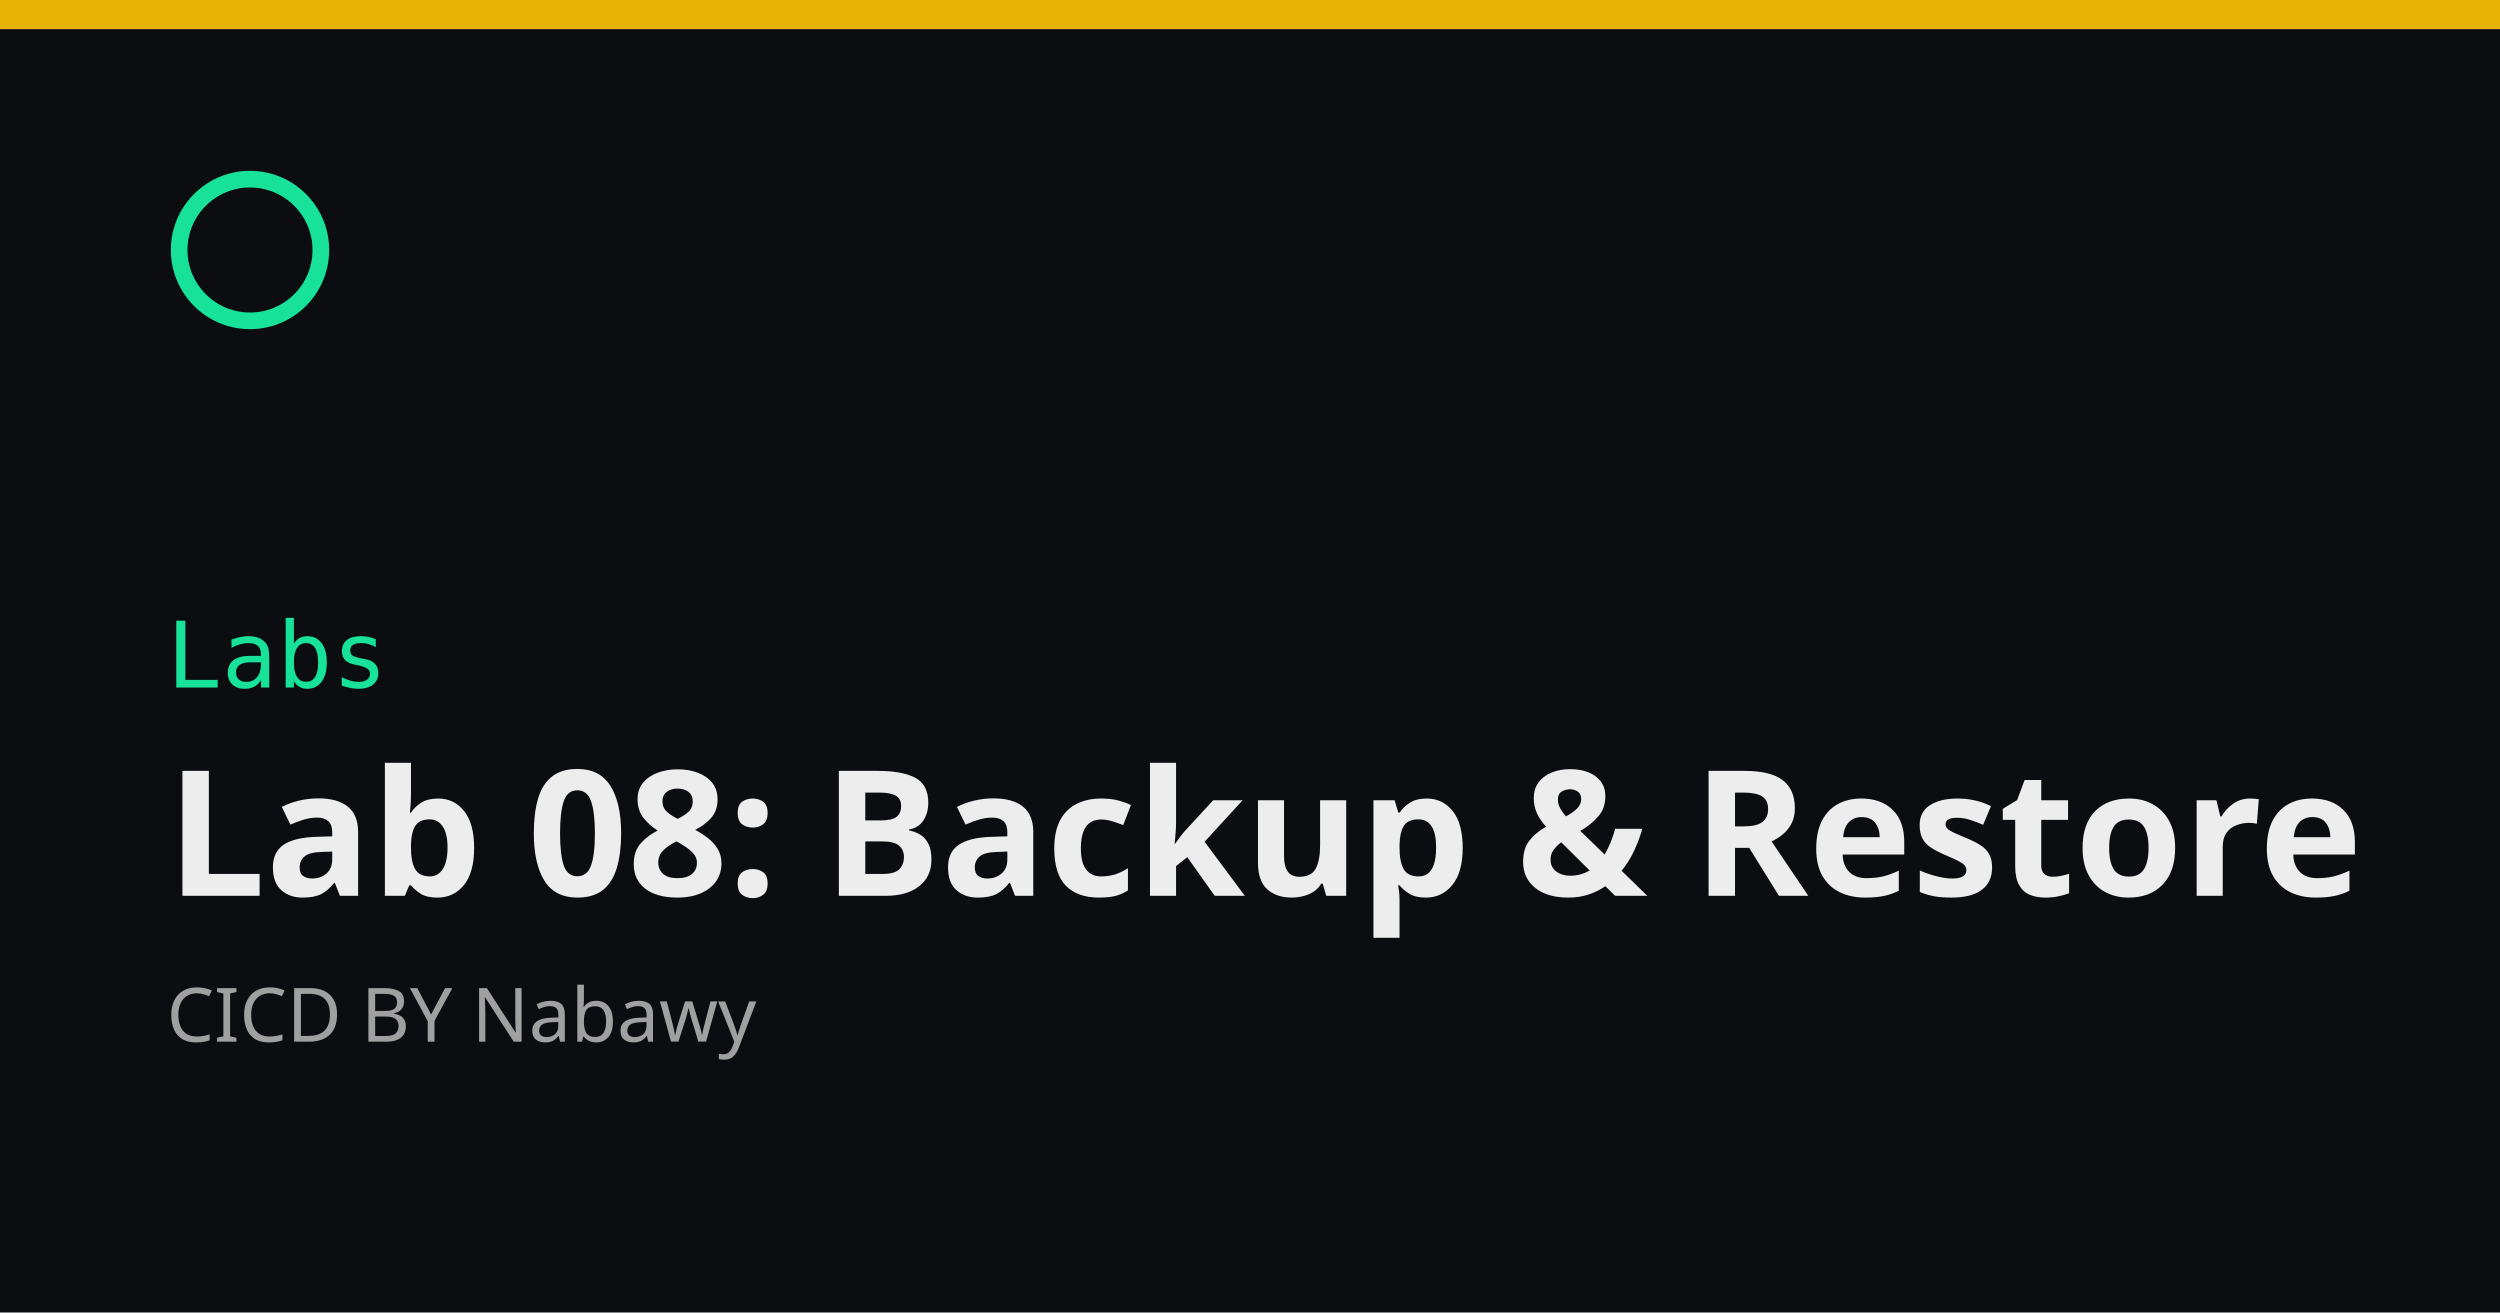
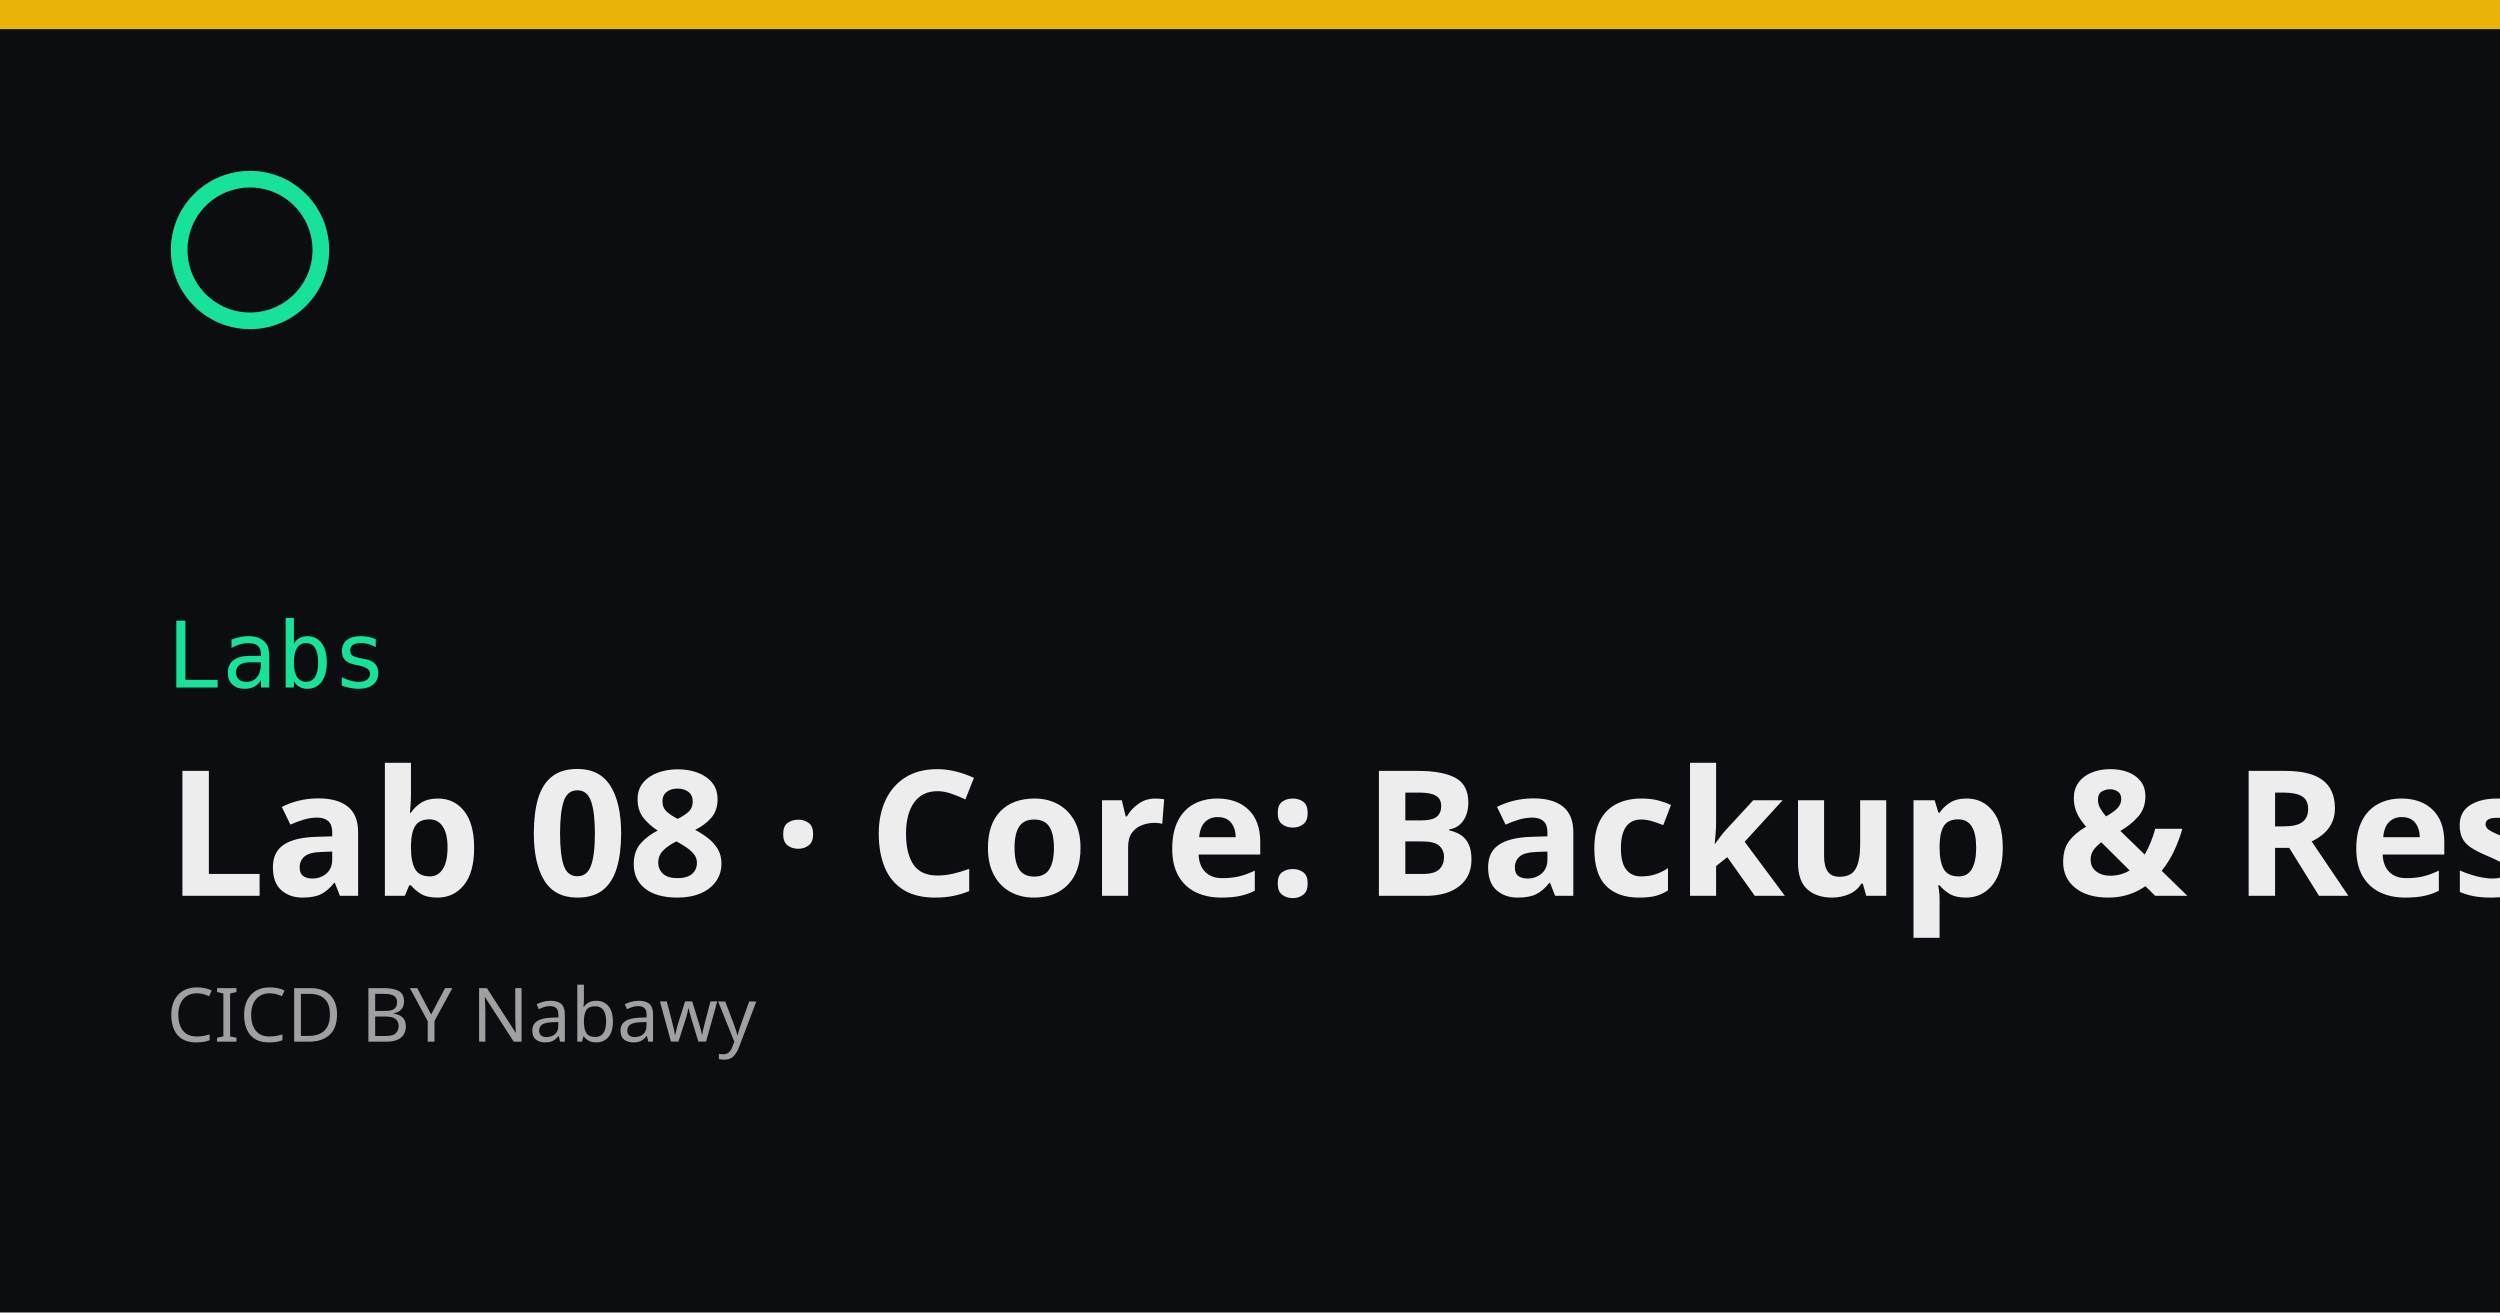
<svg xmlns="http://www.w3.org/2000/svg" width="1200" height="630">
  <rect width="1200" height="630" fill="#0B0D10" />
  <rect width="1200" height="14" fill="#EAB308" />
  <circle cx="120" cy="120" r="34" fill="none" stroke="#18E299" stroke-width="8" />
  <text x="80" y="330" font-family="monospace" font-size="44" fill="#18E299">Labs</text>
-   <text x="80" y="430" font-family="sans-serif" font-weight="bold" font-size="84" fill="#ededed">Lab 08: Backup &amp; Restore</text>
+   <text x="80" y="430" font-family="sans-serif" font-weight="bold" font-size="84" fill="#ededed">Lab 08 · Core: Backup &amp; Rest</text>
  <text x="80" y="500" font-family="sans-serif" font-size="36" fill="#a0a0a0">CICD BY Nabawy</text>
</svg>
